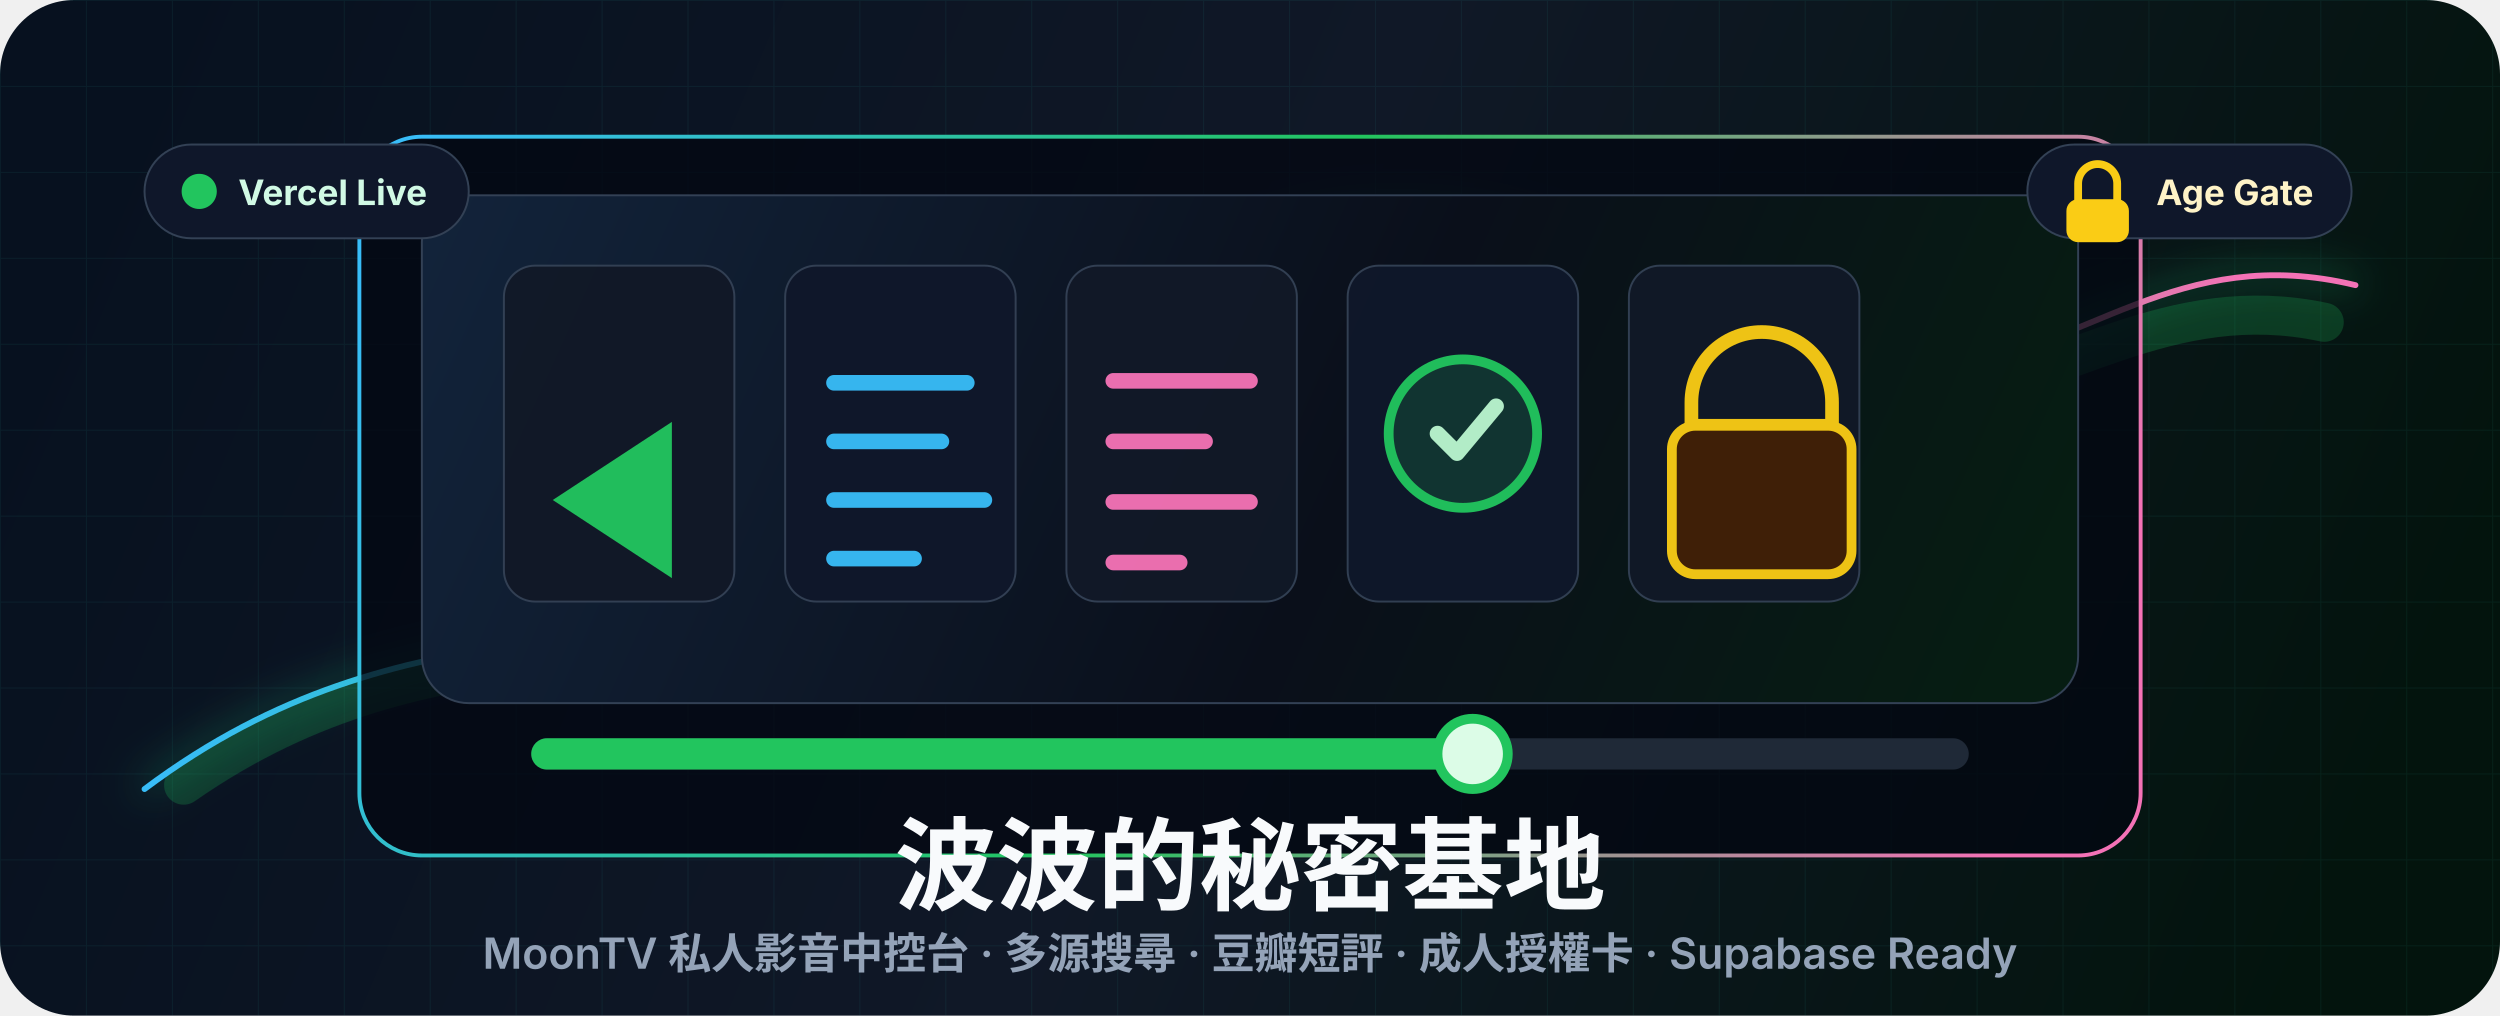
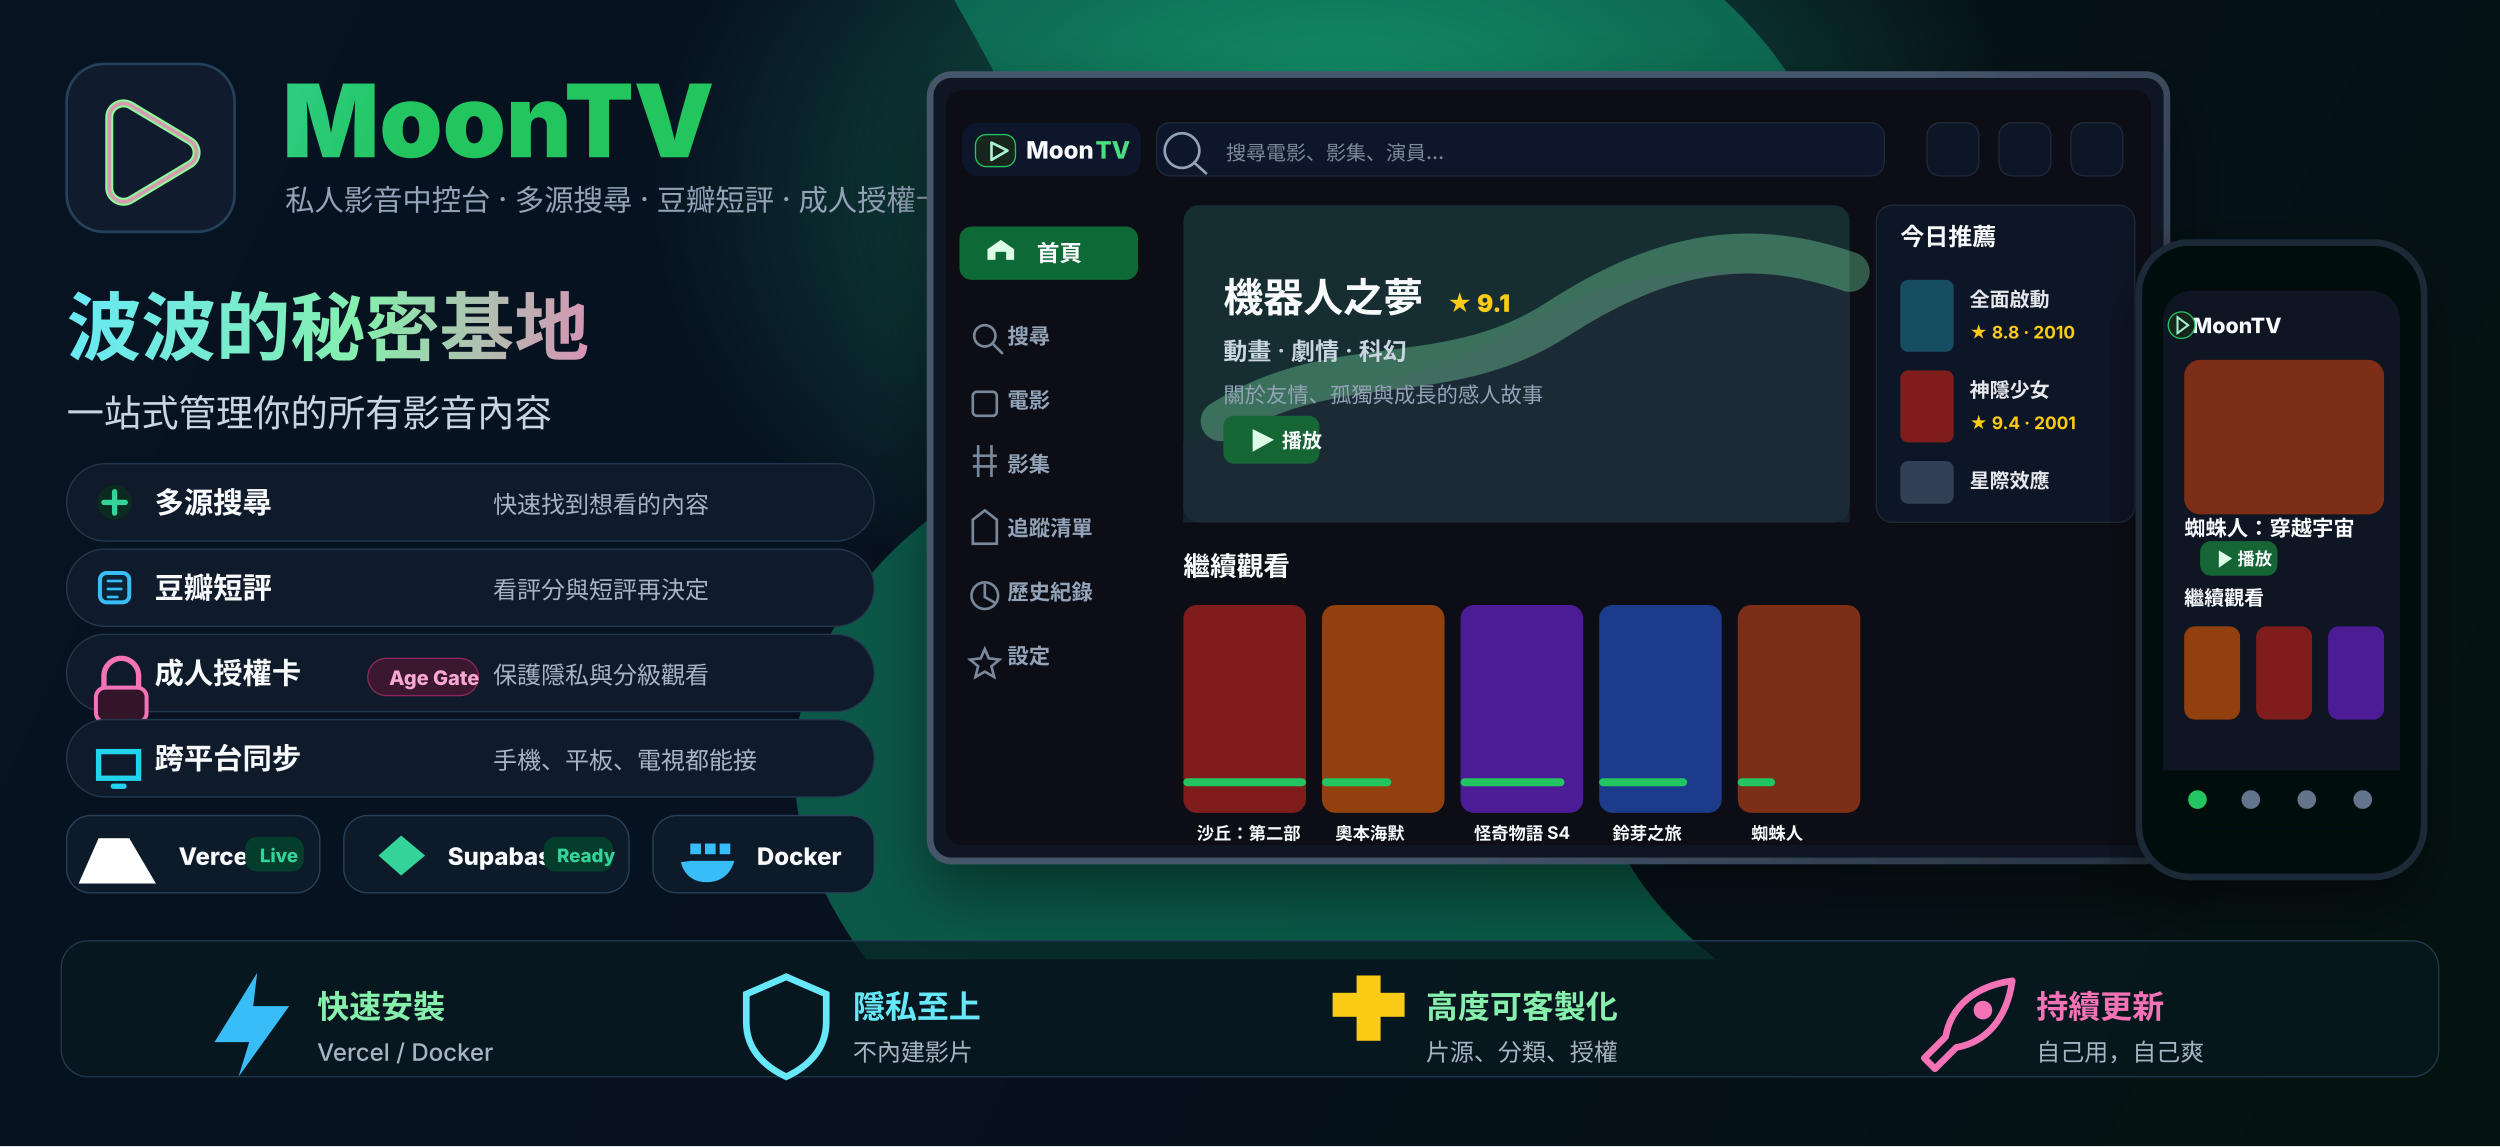
- <svg xmlns="http://www.w3.org/2000/svg" width="1280" height="520" viewBox="0 0 1280 520" fill="none" role="img" aria-labelledby="title desc">
+ <svg xmlns="http://www.w3.org/2000/svg" width="1876" height="860" viewBox="0 0 1876 860" fill="none" role="img" aria-labelledby="title desc">
  <defs>
-     <linearGradient id="bg" x1="60" y1="30" x2="1180" y2="500" gradientUnits="userSpaceOnUse">
-       <stop stop-color="#07111f" />
-       <stop offset="0.5" stop-color="#101827" />
-       <stop offset="1" stop-color="#03140d" />
+     <linearGradient id="page" x1="0" y1="0" x2="1876" y2="860" gradientUnits="userSpaceOnUse">
+       <stop stop-color="#071321" />
+       <stop offset="0.48" stop-color="#07111f" />
+       <stop offset="1" stop-color="#04130f" />
    </linearGradient>
-     <linearGradient id="screen" x1="238" y1="82" x2="993" y2="423" gradientUnits="userSpaceOnUse">
-       <stop stop-color="#12233a" />
-       <stop offset="0.58" stop-color="#0a0f1a" />
-       <stop offset="1" stop-color="#061d12" />
+     <radialGradient id="glow" cx="0" cy="0" r="1" gradientUnits="userSpaceOnUse" gradientTransform="translate(1008 144) rotate(90) scale(360 520)">
+       <stop stop-color="#21d18d" stop-opacity="0.62" />
+       <stop offset="0.58" stop-color="#21d18d" stop-opacity="0.2" />
+       <stop offset="1" stop-color="#21d18d" stop-opacity="0" />
+     </radialGradient>
+     <linearGradient id="brand" x1="0" y1="0" x2="300" y2="120" gradientUnits="userSpaceOnUse">
+       <stop stop-color="#f8fafc" />
+       <stop offset="0.48" stop-color="#f8fafc" />
+       <stop offset="0.49" stop-color="#34d399" />
+       <stop offset="1" stop-color="#22c55e" />
    </linearGradient>
-     <linearGradient id="accent" x1="214" y1="76" x2="1030" y2="420" gradientUnits="userSpaceOnUse">
-       <stop stop-color="#38bdf8" />
-       <stop offset="0.5" stop-color="#22c55e" />
+     <linearGradient id="titleGradient" x1="46" y1="210" x2="500" y2="285" gradientUnits="userSpaceOnUse">
+       <stop stop-color="#67e8f9" />
+       <stop offset="0.5" stop-color="#86efac" />
      <stop offset="1" stop-color="#f472b6" />
    </linearGradient>
-     <filter id="softGlow" x="-30%" y="-30%" width="160%" height="160%" color-interpolation-filters="sRGB">
-       <feGaussianBlur stdDeviation="10" result="blur" />
-       <feColorMatrix in="blur" type="matrix" values="0 0 0 0 0.14 0 0 0 0 0.95 0 0 0 0 0.57 0 0 0 0.7 0" />
+     <linearGradient id="stroke" x1="696" y1="54" x2="1640" y2="650" gradientUnits="userSpaceOnUse">
+       <stop stop-color="#475569" />
+       <stop offset="0.52" stop-color="#1f2937" />
+       <stop offset="1" stop-color="#22c55e" />
+     </linearGradient>
+     <filter id="shadow" x="-10%" y="-12%" width="120%" height="130%" color-interpolation-filters="sRGB">
+       <feDropShadow dx="0" dy="22" stdDeviation="24" flood-color="#000000" flood-opacity="0.42" />
+     </filter>
+     <filter id="neon" x="-40%" y="-40%" width="180%" height="180%" color-interpolation-filters="sRGB">
+       <feGaussianBlur stdDeviation="8" result="blur" />
+       <feColorMatrix in="blur" type="matrix" values="0 0 0 0 0.16 0 0 0 0 0.95 0 0 0 0 0.62 0 0 0 0.55 0" />
      <feBlend in="SourceGraphic" />
    </filter>
-     <pattern id="grid" width="44" height="44" patternUnits="userSpaceOnUse">
-       <path d="M 44 0 L 0 0 0 44" stroke="#2dd4bf" stroke-opacity="0.12" stroke-width="1" />
-     </pattern>
  </defs>
-   <rect width="1280" height="520" rx="38" fill="url(#bg)" />
-   <rect x="0" y="0" width="1280" height="520" rx="38" fill="url(#grid)" opacity="0.55" />
-   <path d="M94 402C226 310 337 358 453 292C558 232 579 128 718 130C848 132 873 222 982 206C1056 195 1110 148 1190 165" stroke="#22c55e" stroke-opacity="0.22" stroke-width="20" stroke-linecap="round" />
-   <path d="M74 404C210 302 326 348 446 280C552 220 582 102 724 107C852 111 891 203 990 190C1068 180 1115 124 1206 146" stroke="url(#accent)" stroke-width="3" stroke-linecap="round" filter="url(#softGlow)" />
-   <rect x="184" y="70" width="912" height="368" rx="32" fill="#030712" fill-opacity="0.76" stroke="url(#accent)" stroke-width="2" />
-   <rect x="216" y="100" width="848" height="260" rx="24" fill="url(#screen)" stroke="#334155" />
-   <g opacity="0.95">
-     <rect x="258" y="136" width="118" height="172" rx="16" fill="#111827" stroke="#334155" />
-     <rect x="402" y="136" width="118" height="172" rx="16" fill="#0f172a" stroke="#334155" />
-     <rect x="546" y="136" width="118" height="172" rx="16" fill="#111827" stroke="#334155" />
-     <rect x="690" y="136" width="118" height="172" rx="16" fill="#0f172a" stroke="#334155" />
-     <rect x="834" y="136" width="118" height="172" rx="16" fill="#111827" stroke="#334155" />
-     <path d="M283 256L344 216L344 296L283 256Z" fill="#22c55e" />
-     <path d="M427 196H495M427 226H482M427 256H504M427 286H468" stroke="#38bdf8" stroke-width="8" stroke-linecap="round" />
-     <path d="M570 195L640 195M570 226L617 226M570 257L640 257M570 288L604 288" stroke="#f472b6" stroke-width="8" stroke-linecap="round" />
-     <circle cx="749" cy="222" r="38" fill="#22c55e" fill-opacity="0.18" stroke="#22c55e" stroke-width="5" />
-     <path d="M736 222L746 232L766 208" stroke="#bbf7d0" stroke-width="8" stroke-linecap="round" stroke-linejoin="round" />
-     <path d="M866 206C866 186 882 170 902 170C922 170 938 186 938 206V218H866V206Z" stroke="#facc15" stroke-width="7" />
-     <rect x="856" y="218" width="92" height="76" rx="12" fill="#422006" stroke="#facc15" stroke-width="5" />
-   </g>
-   <rect x="272" y="378" width="736" height="16" rx="8" fill="#1f2937" />
-   <rect x="272" y="378" width="482" height="16" rx="8" fill="#22c55e" />
-   <circle cx="754" cy="386" r="18" fill="#dcfce7" stroke="#22c55e" stroke-width="5" />
-   <text x="640" y="462" text-anchor="middle" fill="#f8fafc" font-family="Inter, ui-sans-serif, system-ui, -apple-system, BlinkMacSystemFont, Segoe UI, sans-serif" font-size="52" font-weight="800" letter-spacing="0">
+   <rect width="1876" height="860" fill="url(#page)" />
+   <rect width="1876" height="860" fill="url(#glow)" />
+   <path d="M716 0H1294C1375 75 1398 164 1364 266C1321 398 1220 404 1200 522C1186 601 1220 667 1288 720H650C590 639 580 560 620 482C681 363 767 380 792 270C814 174 760 77 716 0Z" fill="#10b981" opacity="0.42" />
+   <g transform="translate(50 48)">
+     <rect x="0" y="0" width="126" height="126" rx="28" fill="#101c2d" stroke="#24415c" stroke-width="2" />
+     <path d="M48 31L93 58C99 62 99 71 93 75L48 102C41 106 32 101 32 93V40C32 32 41 27 48 31Z" stroke="#8bff9a" stroke-width="6" stroke-linejoin="round" />
+     <path d="M48 31L93 58C99 62 99 71 93 75L48 102C41 106 32 101 32 93V40C32 32 41 27 48 31Z" stroke="#f472b6" stroke-width="3" stroke-linejoin="round" opacity="0.7" />
+   </g>
+   <text x="212" y="118" fill="url(#brand)" font-family="Inter, ui-sans-serif, system-ui, -apple-system, Segoe UI, sans-serif" font-size="76" font-weight="850" letter-spacing="0">
+     MoonTV
+   </text>
+   <text x="214" y="158" fill="#94a3b8" font-family="Inter, ui-sans-serif, system-ui, -apple-system, Segoe UI, sans-serif" font-size="22" font-weight="500" letter-spacing="0">
+     私人影音中控台 · 多源搜尋 · 豆瓣短評 · 成人授權卡
+   </text>
+   <text x="50" y="266" fill="url(#titleGradient)" font-family="Inter, ui-sans-serif, system-ui, -apple-system, Segoe UI, sans-serif" font-size="56" font-weight="850" letter-spacing="0">
    波波的秘密基地
  </text>
-   <text x="640" y="496" text-anchor="middle" fill="#94a3b8" font-family="Inter, ui-sans-serif, system-ui, -apple-system, BlinkMacSystemFont, Segoe UI, sans-serif" font-size="22" font-weight="600" letter-spacing="0">
-     MoonTV 私人影音中控台 · 多源搜尋 · 豆瓣短評 · 成人授權卡 · Supabase Ready
+   <text x="50" y="320" fill="#cbd5e1" font-family="Inter, ui-sans-serif, system-ui, -apple-system, Segoe UI, sans-serif" font-size="28" font-weight="520" letter-spacing="0">
+     一站式管理你的所有影音內容
  </text>
-   <g transform="translate(74 74)">
-     <rect width="166" height="48" rx="24" fill="#0f172a" stroke="#334155" />
-     <circle cx="28" cy="24" r="9" fill="#22c55e" />
-     <text x="48" y="31" fill="#d1fae5" font-family="Inter, ui-sans-serif, system-ui" font-size="18" font-weight="700">
-       Vercel Live
-     </text>
-   </g>
-   <g transform="translate(1038 74)">
-     <rect width="166" height="48" rx="24" fill="#0f172a" stroke="#334155" />
-     <path d="M26 29V20C26 14.5 30.5 10 36 10C41.5 10 46 14.5 46 20V29" stroke="#facc15" stroke-width="4" stroke-linecap="round" />
-     <rect x="20" y="28" width="32" height="22" rx="6" fill="#facc15" />
-     <text x="66" y="31" fill="#fef3c7" font-family="Inter, ui-sans-serif, system-ui" font-size="18" font-weight="700">
+   <g transform="translate(50 348)">
+     <rect width="606" height="58" rx="29" fill="#0f1b2a" stroke="#24384d" />
+     <circle cx="36" cy="29" r="13" fill="#0b2a20" />
+     <path d="M28 29H44M36 21V37" stroke="#34d399" stroke-width="4" stroke-linecap="round" />
+     <text x="66" y="37" fill="#f8fafc" font-family="Inter, ui-sans-serif, system-ui" font-size="22" font-weight="750">
+       多源搜尋
+     </text>
+     <text x="320" y="37" fill="#a8b3c4" font-family="Inter, ui-sans-serif, system-ui" font-size="18" font-weight="520">
+       快速找到想看的內容
+     </text>
+   </g>
+   <g transform="translate(50 412)">
+     <rect width="606" height="58" rx="29" fill="#0f1b2a" stroke="#24384d" />
+     <rect x="25" y="18" width="22" height="22" rx="5" fill="#0b2334" stroke="#38bdf8" stroke-width="3" />
+     <path d="M31 24H41M31 30H41M31 36H38" stroke="#38bdf8" stroke-width="2" stroke-linecap="round" />
+     <text x="66" y="37" fill="#f8fafc" font-family="Inter, ui-sans-serif, system-ui" font-size="22" font-weight="750">
+       豆瓣短評
+     </text>
+     <text x="320" y="37" fill="#a8b3c4" font-family="Inter, ui-sans-serif, system-ui" font-size="18" font-weight="520">
+       看評分與短評再決定
+     </text>
+   </g>
+   <g transform="translate(50 476)">
+     <rect width="606" height="58" rx="29" fill="#0f1b2a" stroke="#24384d" />
+     <path d="M28 43V31C28 24 34 18 41 18C48 18 54 24 54 31V43" stroke="#f472b6" stroke-width="4" stroke-linecap="round" />
+     <rect x="22" y="40" width="38" height="26" rx="7" fill="#331529" stroke="#f472b6" stroke-width="3" />
+     <text x="66" y="37" fill="#f8fafc" font-family="Inter, ui-sans-serif, system-ui" font-size="22" font-weight="750">
+       成人授權卡
+     </text>
+     <rect x="226" y="18" width="83" height="28" rx="14" fill="#3b1730" stroke="#8b285d" />
+     <text x="242" y="38" fill="#f9a8d4" font-family="Inter, ui-sans-serif, system-ui" font-size="15" font-weight="800">
      Age Gate
    </text>
+     <text x="320" y="37" fill="#a8b3c4" font-family="Inter, ui-sans-serif, system-ui" font-size="18" font-weight="520">
+       保護隱私與分級觀看
+     </text>
+   </g>
+   <g transform="translate(50 540)">
+     <rect width="606" height="58" rx="29" fill="#0f1b2a" stroke="#24384d" />
+     <path d="M24 24H54V44H24V24Z" stroke="#22d3ee" stroke-width="4" />
+     <path d="M35 50H43" stroke="#22d3ee" stroke-width="4" stroke-linecap="round" />
+     <text x="66" y="37" fill="#f8fafc" font-family="Inter, ui-sans-serif, system-ui" font-size="22" font-weight="750">
+       跨平台同步
+     </text>
+     <text x="320" y="37" fill="#a8b3c4" font-family="Inter, ui-sans-serif, system-ui" font-size="18" font-weight="520">
+       手機、平板、電視都能接
+     </text>
+   </g>
+   <g transform="translate(50 612)">
+     <rect width="190" height="58" rx="18" fill="#0d1a29" stroke="#29425a" />
+     <path d="M24 17L47 17L67 51H9L24 17Z" fill="#ffffff" />
+     <text x="84" y="37" fill="#f8fafc" font-family="Inter, ui-sans-serif, system-ui" font-size="18" font-weight="760">
+       Vercel
+     </text>
+     <rect x="134" y="16" width="44" height="26" rx="9" fill="#043d2b" />
+     <text x="145" y="35" fill="#34d399" font-family="Inter, ui-sans-serif, system-ui" font-size="14" font-weight="760">
+       Live
+     </text>
+   </g>
+   <g transform="translate(258 612)">
+     <rect width="214" height="58" rx="18" fill="#0d1a29" stroke="#29425a" />
+     <path d="M26 30L43 15L61 30L43 45L26 30Z" fill="#34d399" />
+     <text x="78" y="37" fill="#f8fafc" font-family="Inter, ui-sans-serif, system-ui" font-size="18" font-weight="760">
+       Supabase
+     </text>
+     <rect x="150" y="16" width="52" height="26" rx="9" fill="#043d2b" />
+     <text x="160" y="35" fill="#34d399" font-family="Inter, ui-sans-serif, system-ui" font-size="14" font-weight="760">
+       Ready
+     </text>
+   </g>
+   <g transform="translate(490 612)">
+     <rect width="166" height="58" rx="18" fill="#0d1a29" stroke="#29425a" />
+     <path d="M28 34H61C58 45 50 50 40 50C30 50 23 44 21 35L28 34Z" fill="#38bdf8" />
+     <rect x="28" y="21" width="8" height="8" fill="#38bdf8" />
+     <rect x="39" y="21" width="8" height="8" fill="#38bdf8" />
+     <rect x="50" y="21" width="8" height="8" fill="#38bdf8" />
+     <text x="78" y="37" fill="#f8fafc" font-family="Inter, ui-sans-serif, system-ui" font-size="18" font-weight="760">
+       Docker
+     </text>
+   </g>
+   <g transform="translate(698 56)" filter="url(#shadow)">
+     <rect width="928" height="590" rx="16" fill="#0b1220" stroke="url(#stroke)" stroke-width="5" />
+     <rect x="12" y="12" width="904" height="566" rx="12" fill="#070d16" />
+     <rect x="170" y="36" width="546" height="40" rx="10" fill="#0f172a" stroke="#1f2937" />
+     <path d="M202 57C202 64 196 70 189 70C182 70 176 64 176 57C176 50 182 44 189 44C196 44 202 50 202 57Z" stroke="#94a3b8" stroke-width="2" />
+     <path d="M198 66L207 74" stroke="#94a3b8" stroke-width="2" stroke-linecap="round" />
+     <text x="222" y="64" fill="#7d8999" font-family="Inter, ui-sans-serif, system-ui" font-size="15" font-weight="520">
+       搜尋電影、影集、演員...
+     </text>
+     <rect x="748" y="36" width="39" height="40" rx="10" fill="#111827" stroke="#1f2937" />
+     <rect x="802" y="36" width="39" height="40" rx="10" fill="#111827" stroke="#1f2937" />
+     <rect x="856" y="36" width="39" height="40" rx="10" fill="#111827" stroke="#1f2937" />
+     <rect x="24" y="36" width="134" height="40" rx="12" fill="#0f172a" />
+     <rect x="34" y="45" width="30" height="24" rx="8" fill="#13251f" stroke="#22c55e" />
+     <path d="M46 51L58 57L46 64V51Z" stroke="#a7f3d0" stroke-width="2" stroke-linejoin="round" />
+     <text x="72" y="63" fill="#f8fafc" font-family="Inter, ui-sans-serif, system-ui" font-size="18" font-weight="780">
+       Moon
+     </text>
+     <text x="124" y="63" fill="#4ade80" font-family="Inter, ui-sans-serif, system-ui" font-size="18" font-weight="780">
+       TV
+     </text>
+     <g transform="translate(22 114)">
+       <rect width="134" height="40" rx="9" fill="#116936" />
+       <path d="M21 25V17L31 10L41 17V25H35V19H27V25H21Z" fill="#dcfce7" />
+       <text x="58" y="26" fill="#f8fafc" font-family="Inter, ui-sans-serif, system-ui" font-size="17" font-weight="760">
+         首頁
+       </text>
+     </g>
+     <g fill="#94a3b8" font-family="Inter, ui-sans-serif, system-ui" font-size="16" font-weight="650">
+       <text x="58" y="202">搜尋</text>
+       <text x="58" y="250">電影</text>
+       <text x="58" y="298">影集</text>
+       <text x="58" y="346">追蹤清單</text>
+       <text x="58" y="394">歷史紀錄</text>
+       <text x="58" y="442">設定</text>
+     </g>
+     <g stroke="#94a3b8" stroke-width="2" opacity="0.82">
+       <circle cx="41" cy="196" r="8" />
+       <path d="M47 202L54 209" stroke-linecap="round" />
+       <rect x="32" y="238" width="18" height="18" rx="3" />
+       <path d="M32 286H50M32 294H50M36 278V302M46 278V302" />
+       <path d="M32 334L41 327L50 334V352H32V334Z" />
+       <circle cx="41" cy="391" r="10" />
+       <path d="M41 383V392L48 396" stroke-linecap="round" />
+       <path d="M41 431L44 438L52 439L46 444L48 452L41 448L34 452L36 444L30 439L38 438L41 431Z" />
+     </g>
+     <rect x="190" y="98" width="500" height="238" rx="12" fill="#111827" />
+     <rect x="190" y="98" width="500" height="238" rx="12" fill="#1f6f53" opacity="0.26" />
+     <path d="M190 278C278 236 340 242 414 202C502 154 572 130 690 162V336H190V278Z" fill="#1f2937" opacity="0.72" />
+     <path d="M218 260C304 205 386 238 470 184C544 136 610 120 690 148" stroke="#86efac" stroke-opacity="0.34" stroke-width="30" stroke-linecap="round" />
+     <rect x="220" y="256" width="72" height="36" rx="8" fill="#166534" />
+     <path d="M242 266L258 274L242 283V266Z" fill="#dcfce7" />
+     <text x="264" y="280" fill="#f8fafc" font-family="Inter, ui-sans-serif, system-ui" font-size="15" font-weight="760">
+       播放
+     </text>
+     <text x="220" y="178" fill="#f8fafc" font-family="Inter, ui-sans-serif, system-ui" font-size="30" font-weight="850">
+       機器人之夢
+     </text>
+     <text x="388" y="178" fill="#facc15" font-family="Inter, ui-sans-serif, system-ui" font-size="18" font-weight="850">
+       ★ 9.1
+     </text>
+     <text x="220" y="214" fill="#cbd5e1" font-family="Inter, ui-sans-serif, system-ui" font-size="18" font-weight="560">
+       動畫 · 劇情 · 科幻
+     </text>
+     <text x="220" y="246" fill="#94a3b8" font-family="Inter, ui-sans-serif, system-ui" font-size="16" font-weight="520">
+       關於友情、孤獨與成長的感人故事
+     </text>
+     <g transform="translate(710 98)">
+       <rect width="194" height="238" rx="12" fill="#111827" stroke="#1f2937" />
+       <text x="18" y="30" fill="#f8fafc" font-family="Inter, ui-sans-serif, system-ui" font-size="18" font-weight="780">
+         今日推薦
+       </text>
+       <g transform="translate(18 56)">
+         <rect width="40" height="54" rx="6" fill="#164e63" />
+         <text x="52" y="20" fill="#e5e7eb" font-family="Inter, ui-sans-serif, system-ui" font-size="15" font-weight="700">
+           全面啟動
+         </text>
+         <text x="52" y="44" fill="#facc15" font-family="Inter, ui-sans-serif, system-ui" font-size="13" font-weight="700">
+           ★ 8.8 · 2010
+         </text>
+       </g>
+       <g transform="translate(18 124)">
+         <rect width="40" height="54" rx="6" fill="#7f1d1d" />
+         <text x="52" y="20" fill="#e5e7eb" font-family="Inter, ui-sans-serif, system-ui" font-size="15" font-weight="700">
+           神隱少女
+         </text>
+         <text x="52" y="44" fill="#facc15" font-family="Inter, ui-sans-serif, system-ui" font-size="13" font-weight="700">
+           ★ 9.4 · 2001
+         </text>
+       </g>
+       <g transform="translate(18 192)">
+         <rect width="40" height="32" rx="6" fill="#334155" />
+         <text x="52" y="20" fill="#e5e7eb" font-family="Inter, ui-sans-serif, system-ui" font-size="15" font-weight="700">
+           星際效應
+         </text>
+       </g>
+     </g>
+     <text x="190" y="376" fill="#f8fafc" font-family="Inter, ui-sans-serif, system-ui" font-size="20" font-weight="780">
+       繼續觀看
+     </text>
+     <g transform="translate(190 398)">
+       <g>
+         <rect width="92" height="156" rx="10" fill="#7f1d1d" />
+         <rect y="130" width="92" height="6" rx="3" fill="#22c55e" />
+         <text x="10" y="176" fill="#f8fafc" font-family="Inter, ui-sans-serif, system-ui" font-size="13" font-weight="700">
+           沙丘：第二部
+         </text>
+       </g>
+       <g transform="translate(104 0)">
+         <rect width="92" height="156" rx="10" fill="#92400e" />
+         <rect y="130" width="52" height="6" rx="3" fill="#22c55e" />
+         <text x="10" y="176" fill="#f8fafc" font-family="Inter, ui-sans-serif, system-ui" font-size="13" font-weight="700">
+           奧本海默
+         </text>
+       </g>
+       <g transform="translate(208 0)">
+         <rect width="92" height="156" rx="10" fill="#4c1d95" />
+         <rect y="130" width="78" height="6" rx="3" fill="#22c55e" />
+         <text x="10" y="176" fill="#f8fafc" font-family="Inter, ui-sans-serif, system-ui" font-size="13" font-weight="700">
+           怪奇物語 S4
+         </text>
+       </g>
+       <g transform="translate(312 0)">
+         <rect width="92" height="156" rx="10" fill="#1e3a8a" />
+         <rect y="130" width="66" height="6" rx="3" fill="#22c55e" />
+         <text x="10" y="176" fill="#f8fafc" font-family="Inter, ui-sans-serif, system-ui" font-size="13" font-weight="700">
+           鈴芽之旅
+         </text>
+       </g>
+       <g transform="translate(416 0)">
+         <rect width="92" height="156" rx="10" fill="#7c2d12" />
+         <rect y="130" width="28" height="6" rx="3" fill="#22c55e" />
+         <text x="10" y="176" fill="#f8fafc" font-family="Inter, ui-sans-serif, system-ui" font-size="13" font-weight="700">
+           蜘蛛人
+         </text>
+       </g>
+     </g>
+   </g>
+   <g transform="translate(1605 182)" filter="url(#shadow)">
+     <rect width="214" height="476" rx="38" fill="#05070b" stroke="#1f2937" stroke-width="5" />
+     <rect x="18" y="36" width="178" height="404" rx="22" fill="#0b1220" />
+     <rect x="70" y="14" width="74" height="20" rx="10" fill="#05070b" />
+     <text x="40" y="68" fill="#f8fafc" font-family="Inter, ui-sans-serif, system-ui" font-size="16" font-weight="780">
+       MoonTV
+     </text>
+     <circle cx="32" cy="62" r="10" fill="#13251f" stroke="#22c55e" />
+     <path d="M29 56L37 62L29 68V56Z" stroke="#a7f3d0" stroke-width="1.5" />
+     <rect x="34" y="88" width="150" height="116" rx="12" fill="#7c2d12" />
+     <rect x="46" y="224" width="58" height="26" rx="8" fill="#166534" />
+     <path d="M60 231L70 237L60 244V231Z" fill="#dcfce7" />
+     <text x="74" y="242" fill="#f8fafc" font-family="Inter, ui-sans-serif, system-ui" font-size="13" font-weight="760">
+       播放
+     </text>
+     <text x="34" y="220" fill="#f8fafc" font-family="Inter, ui-sans-serif, system-ui" font-size="16" font-weight="800">
+       蜘蛛人：穿越宇宙
+     </text>
+     <text x="34" y="272" fill="#f8fafc" font-family="Inter, ui-sans-serif, system-ui" font-size="15" font-weight="780">
+       繼續觀看
+     </text>
+     <g transform="translate(34 288)">
+       <rect width="42" height="70" rx="8" fill="#92400e" />
+       <rect x="54" width="42" height="70" rx="8" fill="#7f1d1d" />
+       <rect x="108" width="42" height="70" rx="8" fill="#4c1d95" />
+     </g>
+     <rect x="18" y="396" width="178" height="44" rx="0" fill="#060a11" />
+     <circle cx="44" cy="418" r="7" fill="#22c55e" />
+     <circle cx="84" cy="418" r="7" fill="#64748b" />
+     <circle cx="126" cy="418" r="7" fill="#64748b" />
+     <circle cx="168" cy="418" r="7" fill="#64748b" />
+   </g>
+   <g transform="translate(46 706)">
+     <rect width="1784" height="102" rx="20" fill="#071a20" fill-opacity="0.72" stroke="#1f3a4d" />
+     <g transform="translate(110 24)">
+       <path d="M37 0L5 52H31L23 78L61 25H34L37 0Z" fill="#38bdf8" />
+       <text x="82" y="34" fill="#86efac" font-family="Inter, ui-sans-serif, system-ui" font-size="24" font-weight="820">
+         快速安裝
+       </text>
+       <text x="82" y="66" fill="#a8b3c4" font-family="Inter, ui-sans-serif, system-ui" font-size="18" font-weight="520">
+         Vercel / Docker
+       </text>
+     </g>
+     <g transform="translate(512 24)">
+       <path d="M32 3L62 16V37C62 57 49 70 32 78C15 70 2 57 2 37V16L32 3Z" stroke="#67e8f9" stroke-width="5" />
+       <text x="82" y="34" fill="#67e8f9" font-family="Inter, ui-sans-serif, system-ui" font-size="24" font-weight="820">
+         隱私至上
+       </text>
+       <text x="82" y="66" fill="#a8b3c4" font-family="Inter, ui-sans-serif, system-ui" font-size="18" font-weight="520">
+         不內建影片
+       </text>
+     </g>
+     <g transform="translate(942 26)">
+       <path d="M12 13H30V0H48V13H66V31H48V49H30V31H12V13Z" fill="#facc15" />
+       <text x="82" y="32" fill="#86efac" font-family="Inter, ui-sans-serif, system-ui" font-size="24" font-weight="820">
+         高度可客製化
+       </text>
+       <text x="82" y="64" fill="#a8b3c4" font-family="Inter, ui-sans-serif, system-ui" font-size="18" font-weight="520">
+         片源、分類、授權
+       </text>
+     </g>
+     <g transform="translate(1390 22)">
+       <path d="M32 58C55 54 70 36 74 8C46 12 28 27 24 50L8 66L16 74L32 58Z" stroke="#f472b6" stroke-width="5" stroke-linejoin="round" />
+       <circle cx="52" cy="30" r="7" fill="#f472b6" />
+       <text x="92" y="36" fill="#f472b6" font-family="Inter, ui-sans-serif, system-ui" font-size="24" font-weight="820">
+         持續更新
+       </text>
+       <text x="92" y="68" fill="#a8b3c4" font-family="Inter, ui-sans-serif, system-ui" font-size="18" font-weight="520">
+         自己用，自己爽
+       </text>
+     </g>
  </g>
</svg>
